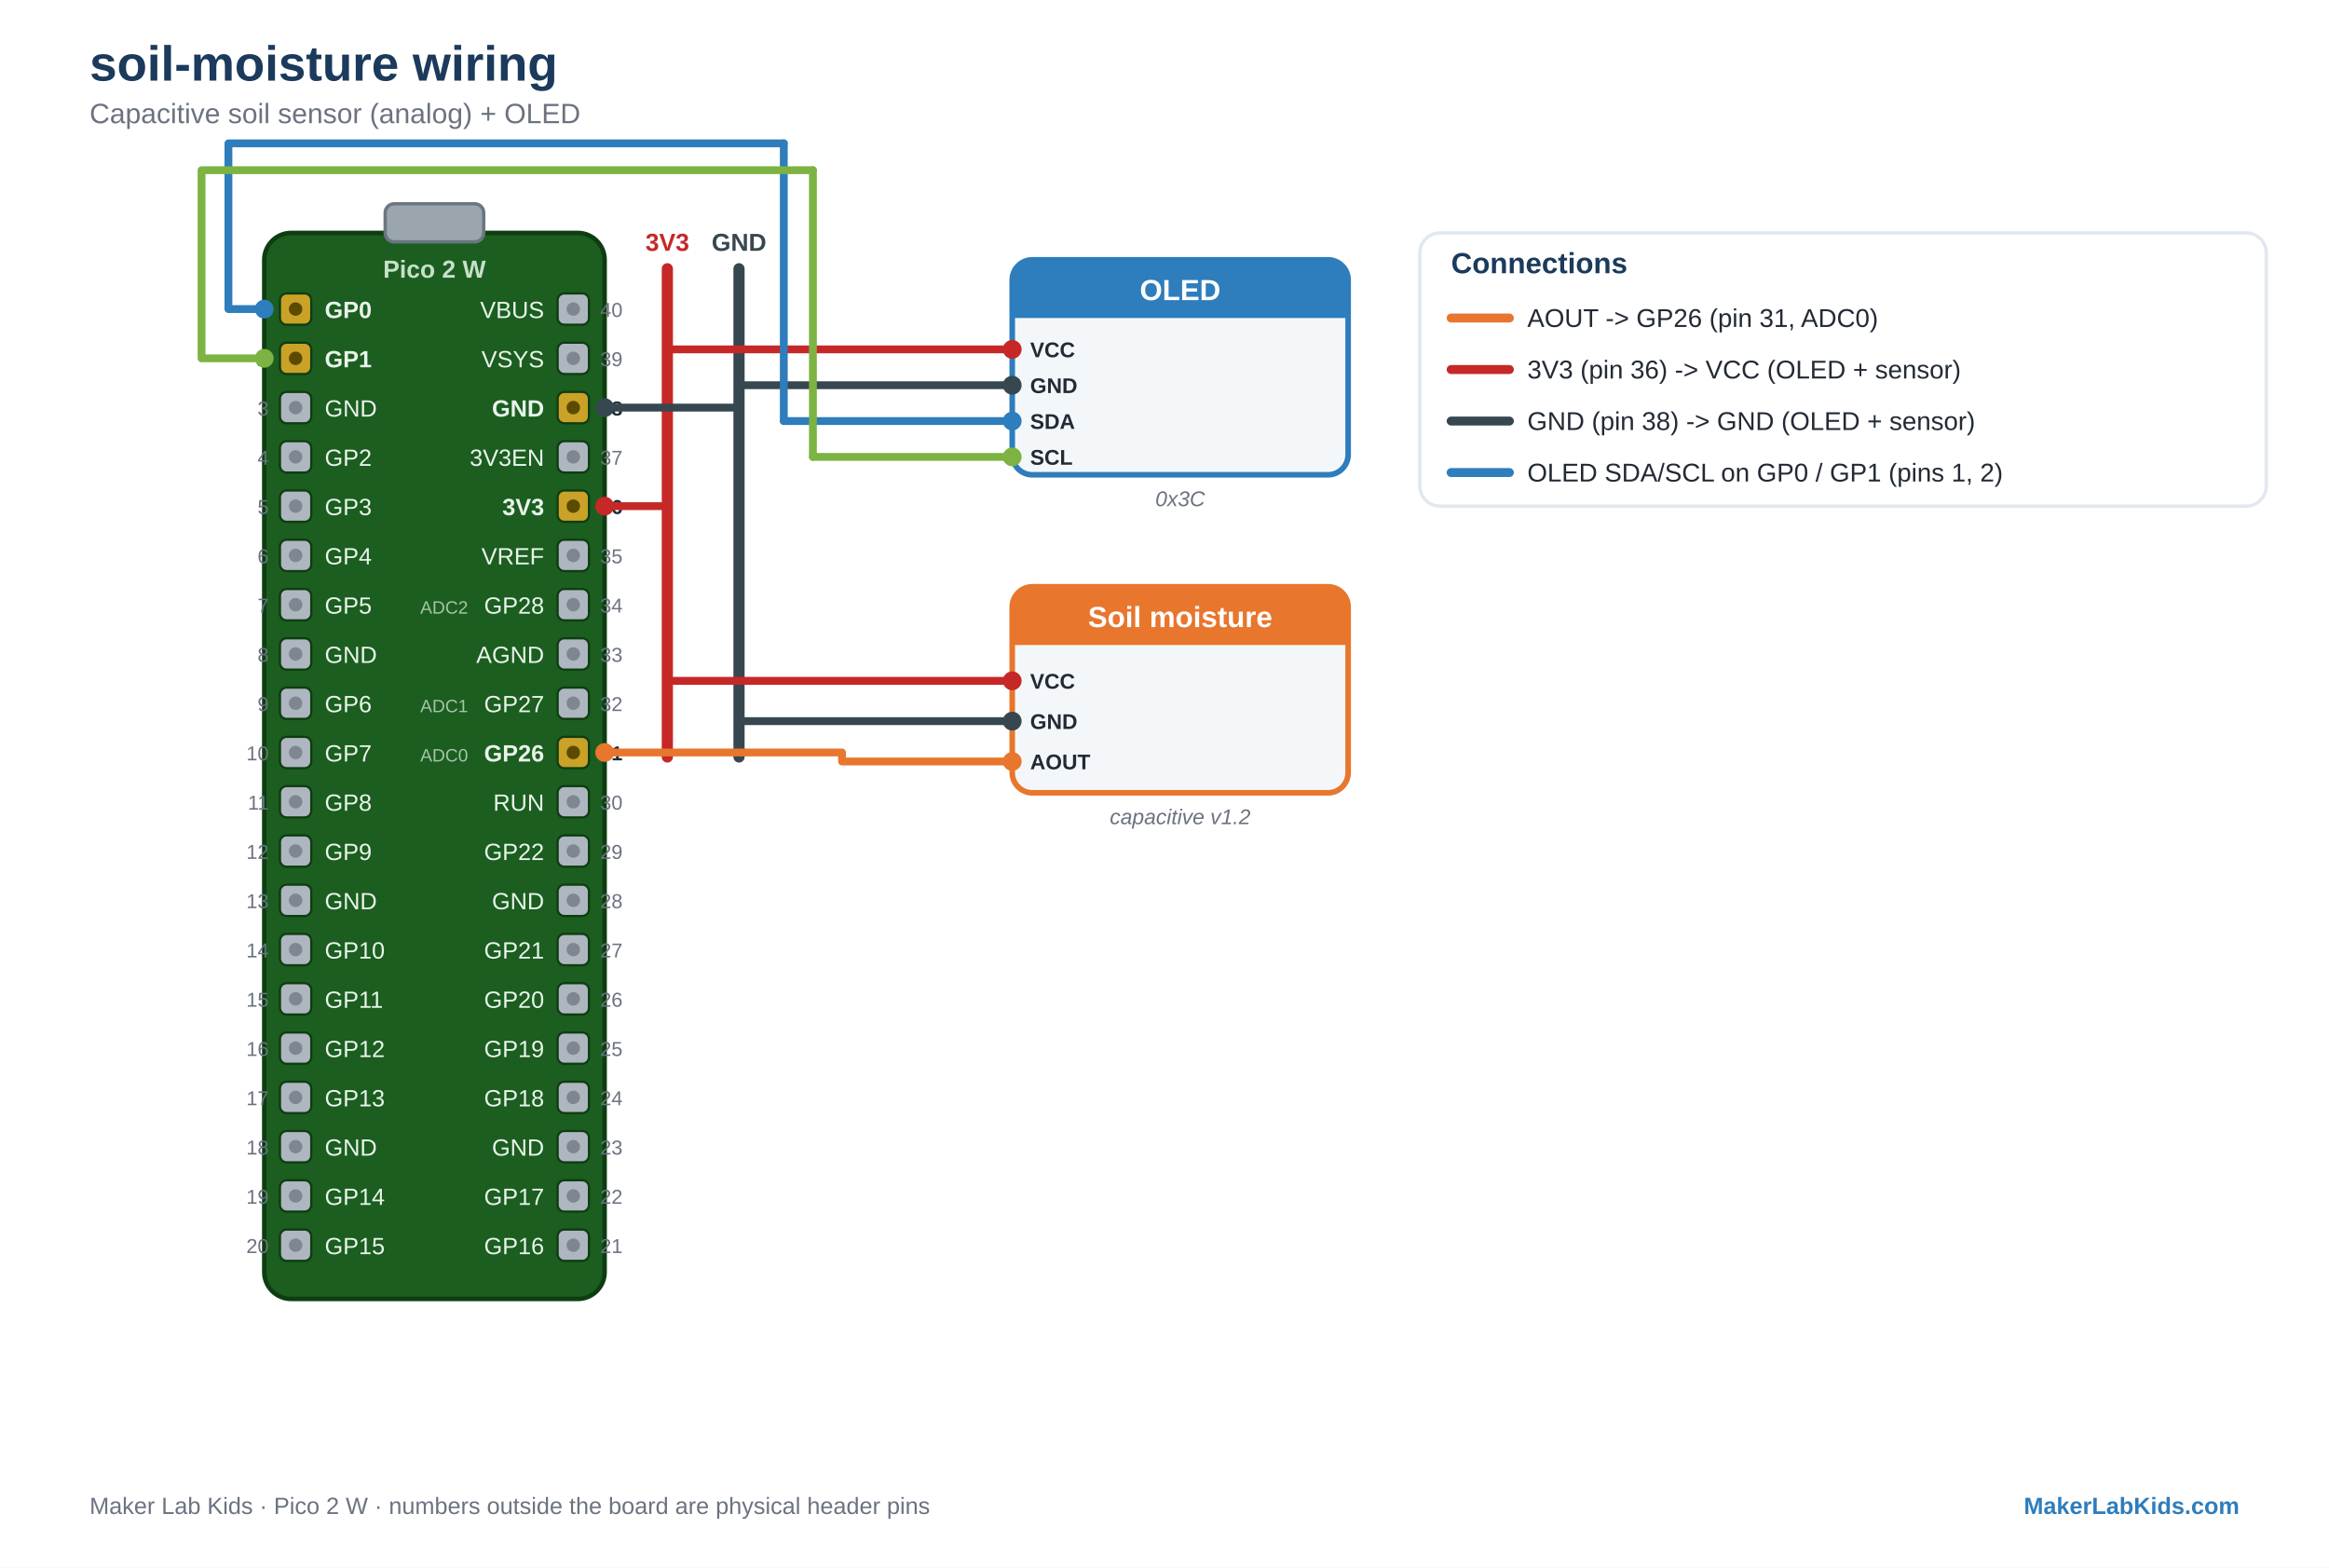
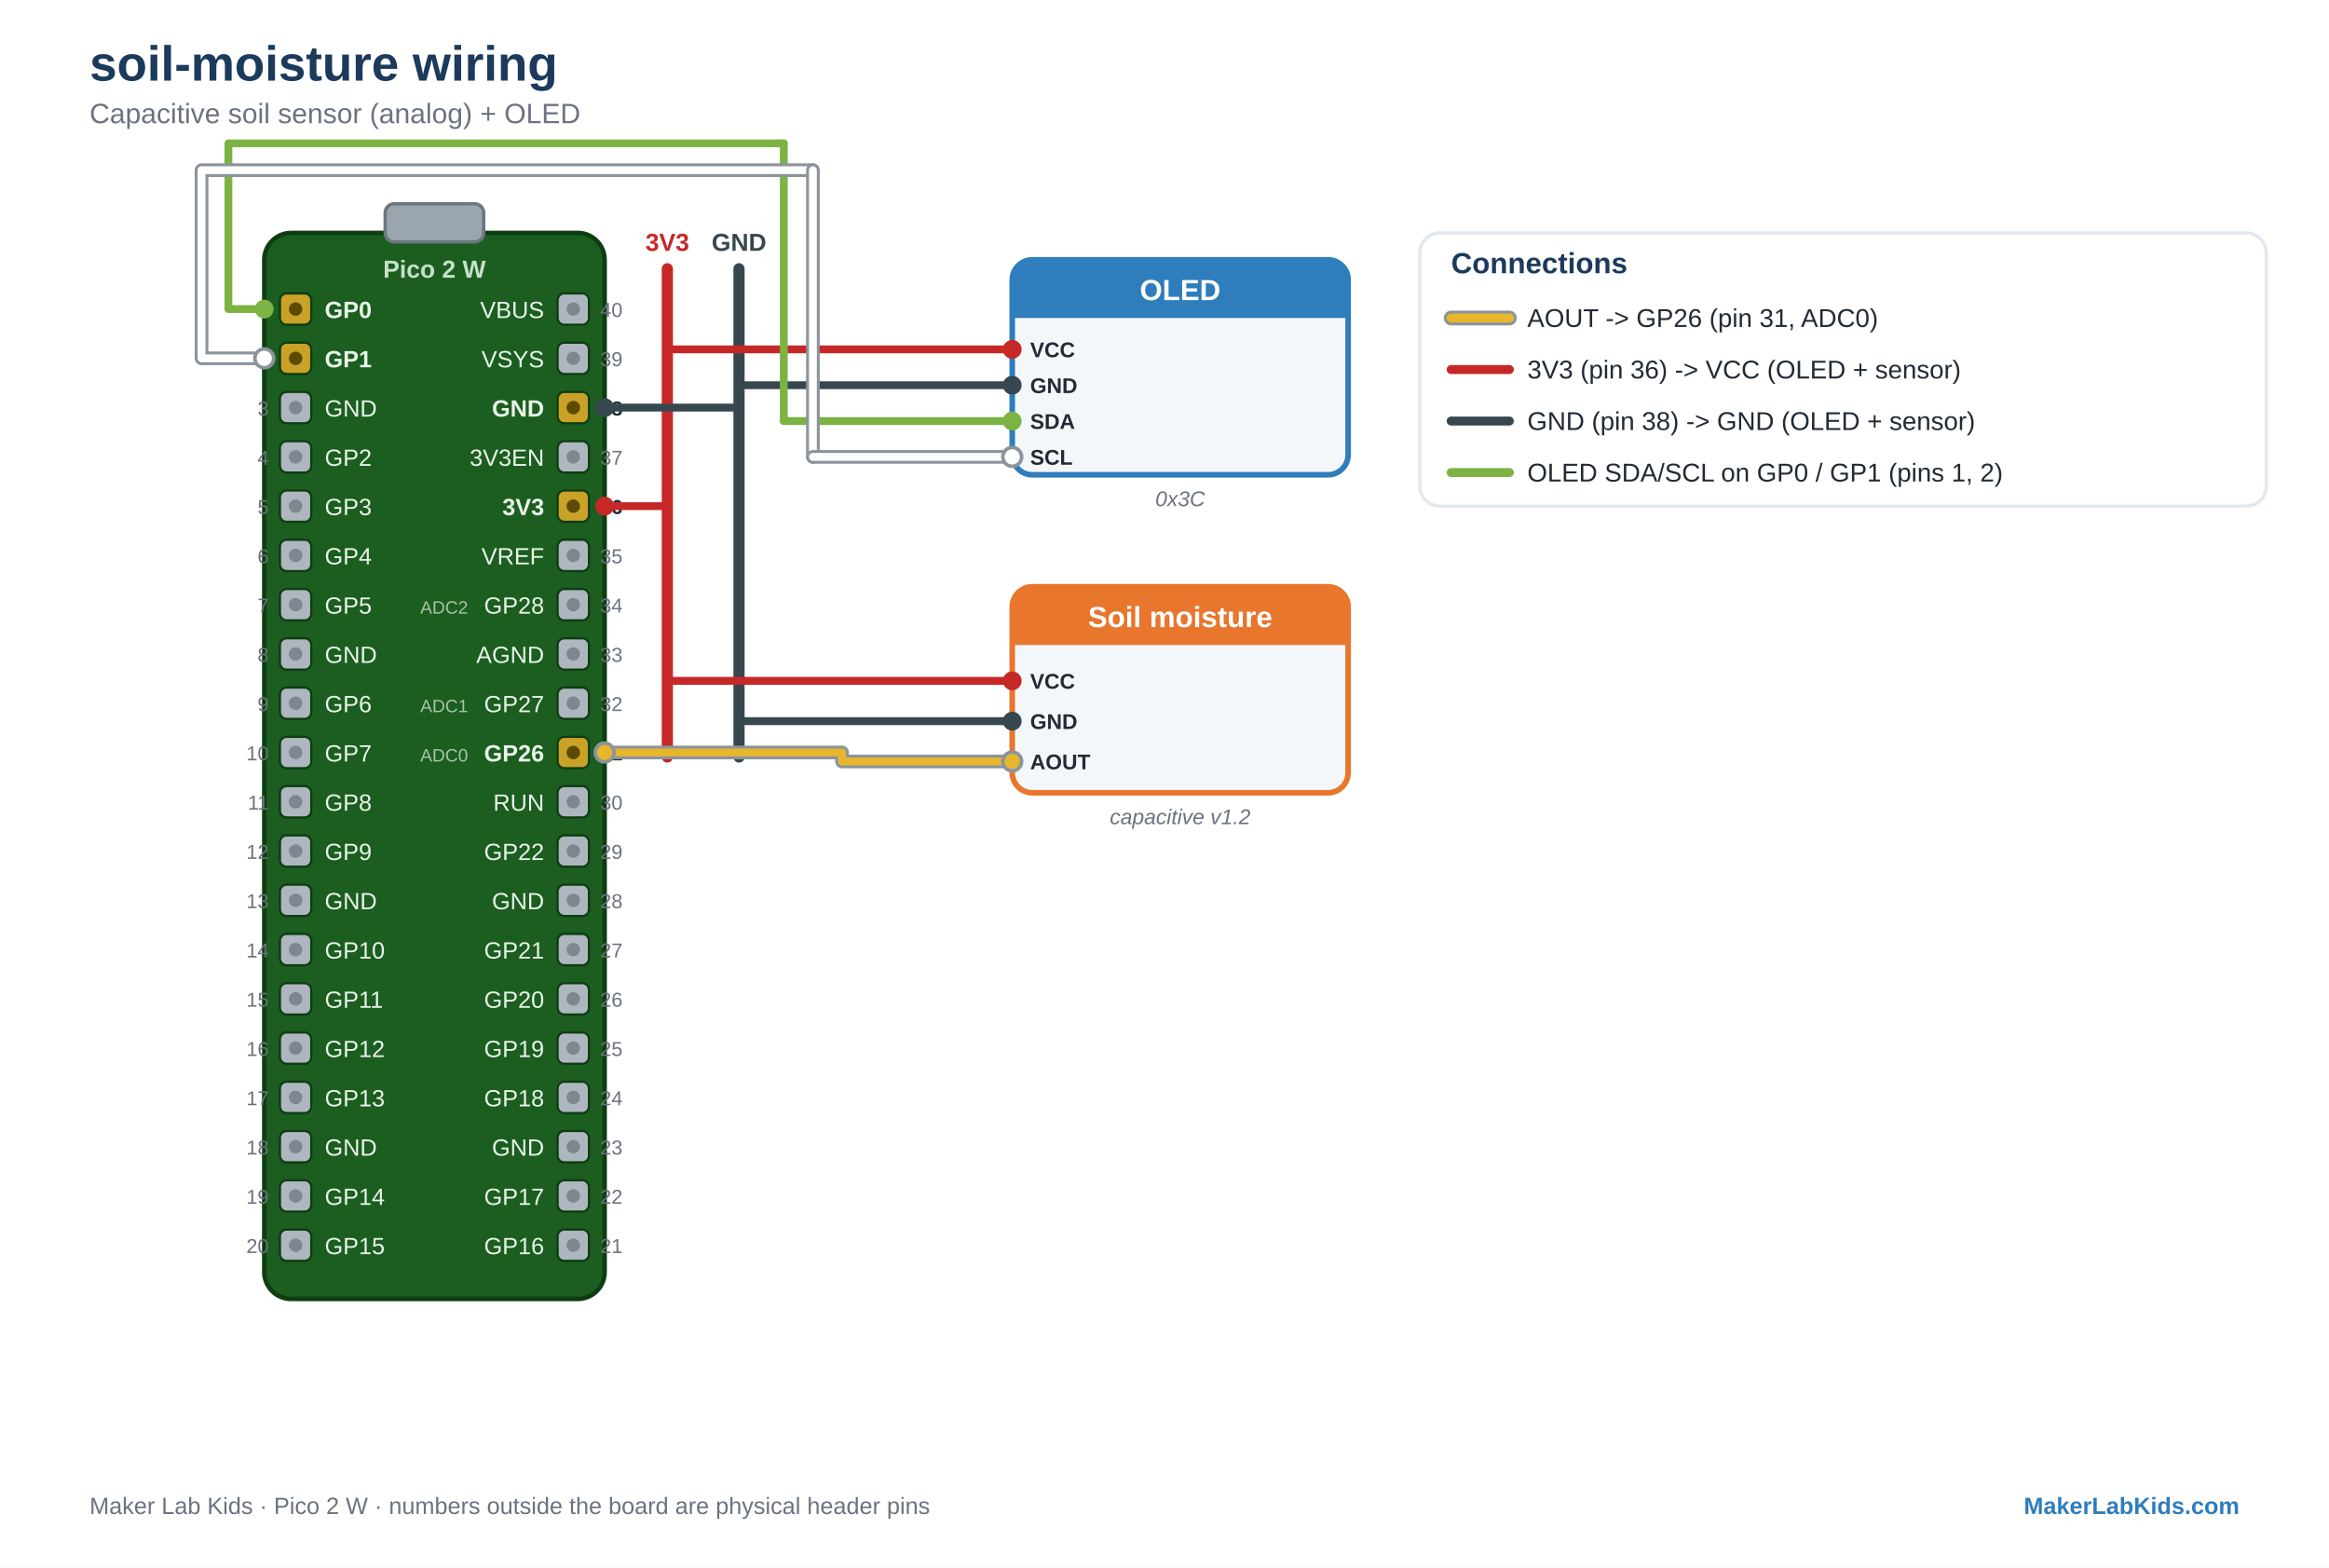
<svg xmlns="http://www.w3.org/2000/svg" viewBox="0 0 1040 700" font-family="Arial, Helvetica, sans-serif">
  <rect width="1040" height="700" fill="#FFFFFF" />
  <text x="40" y="36" font-family="Arial, Helvetica, sans-serif" font-size="22" fill="#1B3A5C" text-anchor="start" font-weight="bold">soil-moisture wiring</text>
  <text x="40" y="55" font-family="Arial, Helvetica, sans-serif" font-size="12.5" fill="#6B7280" text-anchor="start">Capacitive soil sensor (analog) + OLED</text>
  <rect x="118" y="104" width="152" height="476" rx="12" fill="#1B5E20" stroke="#0E3D12" stroke-width="2" />
  <rect x="172" y="91" width="44" height="17" rx="4" fill="#9AA5AD" stroke="#6B7680" stroke-width="1.5" />
  <text x="194" y="124" font-family="Arial, Helvetica, sans-serif" font-size="11" fill="#C7E0C9" text-anchor="middle" font-weight="bold">Pico 2 W</text>
  <rect x="125" y="131" width="14" height="14" rx="3" fill="#C9A227" stroke="#0E3D12" stroke-width="1" />
  <circle cx="132" cy="138" r="3" fill="#5C4A00" />
  <text x="145" y="142" font-family="Arial, Helvetica, sans-serif" font-size="10.5" fill="#EAF4EB" text-anchor="start" font-weight="bold">GP0</text>
  <text x="120" y="141.5" font-family="Arial, Helvetica, sans-serif" font-size="9" fill="#222A35" text-anchor="end" font-weight="bold">1</text>
  <rect x="125" y="153" width="14" height="14" rx="3" fill="#C9A227" stroke="#0E3D12" stroke-width="1" />
  <circle cx="132" cy="160" r="3" fill="#5C4A00" />
  <text x="145" y="164" font-family="Arial, Helvetica, sans-serif" font-size="10.5" fill="#EAF4EB" text-anchor="start" font-weight="bold">GP1</text>
  <text x="120" y="163.5" font-family="Arial, Helvetica, sans-serif" font-size="9" fill="#222A35" text-anchor="end" font-weight="bold">2</text>
  <rect x="125" y="175" width="14" height="14" rx="3" fill="#AEB6BF" stroke="#0E3D12" stroke-width="1" />
  <circle cx="132" cy="182" r="3" fill="#7E8791" />
  <text x="145" y="186" font-family="Arial, Helvetica, sans-serif" font-size="10.5" fill="#EAF4EB" text-anchor="start">GND</text>
  <text x="120" y="185.5" font-family="Arial, Helvetica, sans-serif" font-size="9" fill="#6B7280" text-anchor="end">3</text>
  <rect x="125" y="197" width="14" height="14" rx="3" fill="#AEB6BF" stroke="#0E3D12" stroke-width="1" />
  <circle cx="132" cy="204" r="3" fill="#7E8791" />
  <text x="145" y="208" font-family="Arial, Helvetica, sans-serif" font-size="10.5" fill="#EAF4EB" text-anchor="start">GP2</text>
  <text x="120" y="207.5" font-family="Arial, Helvetica, sans-serif" font-size="9" fill="#6B7280" text-anchor="end">4</text>
  <rect x="125" y="219" width="14" height="14" rx="3" fill="#AEB6BF" stroke="#0E3D12" stroke-width="1" />
  <circle cx="132" cy="226" r="3" fill="#7E8791" />
  <text x="145" y="230" font-family="Arial, Helvetica, sans-serif" font-size="10.5" fill="#EAF4EB" text-anchor="start">GP3</text>
  <text x="120" y="229.5" font-family="Arial, Helvetica, sans-serif" font-size="9" fill="#6B7280" text-anchor="end">5</text>
  <rect x="125" y="241" width="14" height="14" rx="3" fill="#AEB6BF" stroke="#0E3D12" stroke-width="1" />
  <circle cx="132" cy="248" r="3" fill="#7E8791" />
  <text x="145" y="252" font-family="Arial, Helvetica, sans-serif" font-size="10.5" fill="#EAF4EB" text-anchor="start">GP4</text>
  <text x="120" y="251.5" font-family="Arial, Helvetica, sans-serif" font-size="9" fill="#6B7280" text-anchor="end">6</text>
  <rect x="125" y="263" width="14" height="14" rx="3" fill="#AEB6BF" stroke="#0E3D12" stroke-width="1" />
  <circle cx="132" cy="270" r="3" fill="#7E8791" />
  <text x="145" y="274" font-family="Arial, Helvetica, sans-serif" font-size="10.5" fill="#EAF4EB" text-anchor="start">GP5</text>
  <text x="120" y="273.5" font-family="Arial, Helvetica, sans-serif" font-size="9" fill="#6B7280" text-anchor="end">7</text>
  <rect x="125" y="285" width="14" height="14" rx="3" fill="#AEB6BF" stroke="#0E3D12" stroke-width="1" />
  <circle cx="132" cy="292" r="3" fill="#7E8791" />
  <text x="145" y="296" font-family="Arial, Helvetica, sans-serif" font-size="10.5" fill="#EAF4EB" text-anchor="start">GND</text>
  <text x="120" y="295.5" font-family="Arial, Helvetica, sans-serif" font-size="9" fill="#6B7280" text-anchor="end">8</text>
  <rect x="125" y="307" width="14" height="14" rx="3" fill="#AEB6BF" stroke="#0E3D12" stroke-width="1" />
  <circle cx="132" cy="314" r="3" fill="#7E8791" />
  <text x="145" y="318" font-family="Arial, Helvetica, sans-serif" font-size="10.5" fill="#EAF4EB" text-anchor="start">GP6</text>
  <text x="120" y="317.5" font-family="Arial, Helvetica, sans-serif" font-size="9" fill="#6B7280" text-anchor="end">9</text>
  <rect x="125" y="329" width="14" height="14" rx="3" fill="#AEB6BF" stroke="#0E3D12" stroke-width="1" />
  <circle cx="132" cy="336" r="3" fill="#7E8791" />
  <text x="145" y="340" font-family="Arial, Helvetica, sans-serif" font-size="10.5" fill="#EAF4EB" text-anchor="start">GP7</text>
  <text x="120" y="339.5" font-family="Arial, Helvetica, sans-serif" font-size="9" fill="#6B7280" text-anchor="end">10</text>
  <rect x="125" y="351" width="14" height="14" rx="3" fill="#AEB6BF" stroke="#0E3D12" stroke-width="1" />
  <circle cx="132" cy="358" r="3" fill="#7E8791" />
  <text x="145" y="362" font-family="Arial, Helvetica, sans-serif" font-size="10.5" fill="#EAF4EB" text-anchor="start">GP8</text>
  <text x="120" y="361.5" font-family="Arial, Helvetica, sans-serif" font-size="9" fill="#6B7280" text-anchor="end">11</text>
  <rect x="125" y="373" width="14" height="14" rx="3" fill="#AEB6BF" stroke="#0E3D12" stroke-width="1" />
  <circle cx="132" cy="380" r="3" fill="#7E8791" />
  <text x="145" y="384" font-family="Arial, Helvetica, sans-serif" font-size="10.5" fill="#EAF4EB" text-anchor="start">GP9</text>
  <text x="120" y="383.5" font-family="Arial, Helvetica, sans-serif" font-size="9" fill="#6B7280" text-anchor="end">12</text>
  <rect x="125" y="395" width="14" height="14" rx="3" fill="#AEB6BF" stroke="#0E3D12" stroke-width="1" />
  <circle cx="132" cy="402" r="3" fill="#7E8791" />
  <text x="145" y="406" font-family="Arial, Helvetica, sans-serif" font-size="10.5" fill="#EAF4EB" text-anchor="start">GND</text>
  <text x="120" y="405.5" font-family="Arial, Helvetica, sans-serif" font-size="9" fill="#6B7280" text-anchor="end">13</text>
  <rect x="125" y="417" width="14" height="14" rx="3" fill="#AEB6BF" stroke="#0E3D12" stroke-width="1" />
  <circle cx="132" cy="424" r="3" fill="#7E8791" />
  <text x="145" y="428" font-family="Arial, Helvetica, sans-serif" font-size="10.5" fill="#EAF4EB" text-anchor="start">GP10</text>
  <text x="120" y="427.5" font-family="Arial, Helvetica, sans-serif" font-size="9" fill="#6B7280" text-anchor="end">14</text>
  <rect x="125" y="439" width="14" height="14" rx="3" fill="#AEB6BF" stroke="#0E3D12" stroke-width="1" />
  <circle cx="132" cy="446" r="3" fill="#7E8791" />
  <text x="145" y="450" font-family="Arial, Helvetica, sans-serif" font-size="10.5" fill="#EAF4EB" text-anchor="start">GP11</text>
  <text x="120" y="449.5" font-family="Arial, Helvetica, sans-serif" font-size="9" fill="#6B7280" text-anchor="end">15</text>
  <rect x="125" y="461" width="14" height="14" rx="3" fill="#AEB6BF" stroke="#0E3D12" stroke-width="1" />
  <circle cx="132" cy="468" r="3" fill="#7E8791" />
  <text x="145" y="472" font-family="Arial, Helvetica, sans-serif" font-size="10.5" fill="#EAF4EB" text-anchor="start">GP12</text>
  <text x="120" y="471.5" font-family="Arial, Helvetica, sans-serif" font-size="9" fill="#6B7280" text-anchor="end">16</text>
  <rect x="125" y="483" width="14" height="14" rx="3" fill="#AEB6BF" stroke="#0E3D12" stroke-width="1" />
  <circle cx="132" cy="490" r="3" fill="#7E8791" />
  <text x="145" y="494" font-family="Arial, Helvetica, sans-serif" font-size="10.5" fill="#EAF4EB" text-anchor="start">GP13</text>
  <text x="120" y="493.5" font-family="Arial, Helvetica, sans-serif" font-size="9" fill="#6B7280" text-anchor="end">17</text>
  <rect x="125" y="505" width="14" height="14" rx="3" fill="#AEB6BF" stroke="#0E3D12" stroke-width="1" />
  <circle cx="132" cy="512" r="3" fill="#7E8791" />
  <text x="145" y="516" font-family="Arial, Helvetica, sans-serif" font-size="10.5" fill="#EAF4EB" text-anchor="start">GND</text>
  <text x="120" y="515.5" font-family="Arial, Helvetica, sans-serif" font-size="9" fill="#6B7280" text-anchor="end">18</text>
  <rect x="125" y="527" width="14" height="14" rx="3" fill="#AEB6BF" stroke="#0E3D12" stroke-width="1" />
  <circle cx="132" cy="534" r="3" fill="#7E8791" />
  <text x="145" y="538" font-family="Arial, Helvetica, sans-serif" font-size="10.5" fill="#EAF4EB" text-anchor="start">GP14</text>
  <text x="120" y="537.5" font-family="Arial, Helvetica, sans-serif" font-size="9" fill="#6B7280" text-anchor="end">19</text>
  <rect x="125" y="549" width="14" height="14" rx="3" fill="#AEB6BF" stroke="#0E3D12" stroke-width="1" />
  <circle cx="132" cy="556" r="3" fill="#7E8791" />
  <text x="145" y="560" font-family="Arial, Helvetica, sans-serif" font-size="10.5" fill="#EAF4EB" text-anchor="start">GP15</text>
  <text x="120" y="559.5" font-family="Arial, Helvetica, sans-serif" font-size="9" fill="#6B7280" text-anchor="end">20</text>
  <rect x="249" y="549" width="14" height="14" rx="3" fill="#AEB6BF" stroke="#0E3D12" stroke-width="1" />
  <circle cx="256" cy="556" r="3" fill="#7E8791" />
  <text x="243" y="560" font-family="Arial, Helvetica, sans-serif" font-size="10.5" fill="#EAF4EB" text-anchor="end">GP16</text>
  <text x="268" y="559.5" font-family="Arial, Helvetica, sans-serif" font-size="9" fill="#6B7280" text-anchor="start">21</text>
  <rect x="249" y="527" width="14" height="14" rx="3" fill="#AEB6BF" stroke="#0E3D12" stroke-width="1" />
  <circle cx="256" cy="534" r="3" fill="#7E8791" />
  <text x="243" y="538" font-family="Arial, Helvetica, sans-serif" font-size="10.5" fill="#EAF4EB" text-anchor="end">GP17</text>
  <text x="268" y="537.5" font-family="Arial, Helvetica, sans-serif" font-size="9" fill="#6B7280" text-anchor="start">22</text>
  <rect x="249" y="505" width="14" height="14" rx="3" fill="#AEB6BF" stroke="#0E3D12" stroke-width="1" />
  <circle cx="256" cy="512" r="3" fill="#7E8791" />
  <text x="243" y="516" font-family="Arial, Helvetica, sans-serif" font-size="10.5" fill="#EAF4EB" text-anchor="end">GND</text>
  <text x="268" y="515.5" font-family="Arial, Helvetica, sans-serif" font-size="9" fill="#6B7280" text-anchor="start">23</text>
  <rect x="249" y="483" width="14" height="14" rx="3" fill="#AEB6BF" stroke="#0E3D12" stroke-width="1" />
  <circle cx="256" cy="490" r="3" fill="#7E8791" />
  <text x="243" y="494" font-family="Arial, Helvetica, sans-serif" font-size="10.5" fill="#EAF4EB" text-anchor="end">GP18</text>
  <text x="268" y="493.5" font-family="Arial, Helvetica, sans-serif" font-size="9" fill="#6B7280" text-anchor="start">24</text>
  <rect x="249" y="461" width="14" height="14" rx="3" fill="#AEB6BF" stroke="#0E3D12" stroke-width="1" />
  <circle cx="256" cy="468" r="3" fill="#7E8791" />
  <text x="243" y="472" font-family="Arial, Helvetica, sans-serif" font-size="10.5" fill="#EAF4EB" text-anchor="end">GP19</text>
  <text x="268" y="471.5" font-family="Arial, Helvetica, sans-serif" font-size="9" fill="#6B7280" text-anchor="start">25</text>
  <rect x="249" y="439" width="14" height="14" rx="3" fill="#AEB6BF" stroke="#0E3D12" stroke-width="1" />
  <circle cx="256" cy="446" r="3" fill="#7E8791" />
  <text x="243" y="450" font-family="Arial, Helvetica, sans-serif" font-size="10.5" fill="#EAF4EB" text-anchor="end">GP20</text>
  <text x="268" y="449.5" font-family="Arial, Helvetica, sans-serif" font-size="9" fill="#6B7280" text-anchor="start">26</text>
  <rect x="249" y="417" width="14" height="14" rx="3" fill="#AEB6BF" stroke="#0E3D12" stroke-width="1" />
  <circle cx="256" cy="424" r="3" fill="#7E8791" />
  <text x="243" y="428" font-family="Arial, Helvetica, sans-serif" font-size="10.5" fill="#EAF4EB" text-anchor="end">GP21</text>
  <text x="268" y="427.5" font-family="Arial, Helvetica, sans-serif" font-size="9" fill="#6B7280" text-anchor="start">27</text>
  <rect x="249" y="395" width="14" height="14" rx="3" fill="#AEB6BF" stroke="#0E3D12" stroke-width="1" />
  <circle cx="256" cy="402" r="3" fill="#7E8791" />
  <text x="243" y="406" font-family="Arial, Helvetica, sans-serif" font-size="10.5" fill="#EAF4EB" text-anchor="end">GND</text>
  <text x="268" y="405.5" font-family="Arial, Helvetica, sans-serif" font-size="9" fill="#6B7280" text-anchor="start">28</text>
  <rect x="249" y="373" width="14" height="14" rx="3" fill="#AEB6BF" stroke="#0E3D12" stroke-width="1" />
  <circle cx="256" cy="380" r="3" fill="#7E8791" />
  <text x="243" y="384" font-family="Arial, Helvetica, sans-serif" font-size="10.5" fill="#EAF4EB" text-anchor="end">GP22</text>
  <text x="268" y="383.5" font-family="Arial, Helvetica, sans-serif" font-size="9" fill="#6B7280" text-anchor="start">29</text>
  <rect x="249" y="351" width="14" height="14" rx="3" fill="#AEB6BF" stroke="#0E3D12" stroke-width="1" />
  <circle cx="256" cy="358" r="3" fill="#7E8791" />
  <text x="243" y="362" font-family="Arial, Helvetica, sans-serif" font-size="10.5" fill="#EAF4EB" text-anchor="end">RUN</text>
  <text x="268" y="361.5" font-family="Arial, Helvetica, sans-serif" font-size="9" fill="#6B7280" text-anchor="start">30</text>
  <rect x="249" y="329" width="14" height="14" rx="3" fill="#C9A227" stroke="#0E3D12" stroke-width="1" />
  <circle cx="256" cy="336" r="3" fill="#5C4A00" />
  <text x="243" y="340" font-family="Arial, Helvetica, sans-serif" font-size="10.5" fill="#EAF4EB" text-anchor="end" font-weight="bold">GP26</text>
  <text x="209" y="340" font-family="Arial, Helvetica, sans-serif" font-size="8" fill="#A6C4A8" text-anchor="end">ADC0</text>
  <text x="268" y="339.5" font-family="Arial, Helvetica, sans-serif" font-size="9" fill="#222A35" text-anchor="start" font-weight="bold">31</text>
  <rect x="249" y="307" width="14" height="14" rx="3" fill="#AEB6BF" stroke="#0E3D12" stroke-width="1" />
  <circle cx="256" cy="314" r="3" fill="#7E8791" />
  <text x="243" y="318" font-family="Arial, Helvetica, sans-serif" font-size="10.5" fill="#EAF4EB" text-anchor="end">GP27</text>
  <text x="209" y="318" font-family="Arial, Helvetica, sans-serif" font-size="8" fill="#A6C4A8" text-anchor="end">ADC1</text>
  <text x="268" y="317.5" font-family="Arial, Helvetica, sans-serif" font-size="9" fill="#6B7280" text-anchor="start">32</text>
  <rect x="249" y="285" width="14" height="14" rx="3" fill="#AEB6BF" stroke="#0E3D12" stroke-width="1" />
  <circle cx="256" cy="292" r="3" fill="#7E8791" />
  <text x="243" y="296" font-family="Arial, Helvetica, sans-serif" font-size="10.5" fill="#EAF4EB" text-anchor="end">AGND</text>
  <text x="268" y="295.5" font-family="Arial, Helvetica, sans-serif" font-size="9" fill="#6B7280" text-anchor="start">33</text>
  <rect x="249" y="263" width="14" height="14" rx="3" fill="#AEB6BF" stroke="#0E3D12" stroke-width="1" />
  <circle cx="256" cy="270" r="3" fill="#7E8791" />
  <text x="243" y="274" font-family="Arial, Helvetica, sans-serif" font-size="10.5" fill="#EAF4EB" text-anchor="end">GP28</text>
  <text x="209" y="274" font-family="Arial, Helvetica, sans-serif" font-size="8" fill="#A6C4A8" text-anchor="end">ADC2</text>
  <text x="268" y="273.5" font-family="Arial, Helvetica, sans-serif" font-size="9" fill="#6B7280" text-anchor="start">34</text>
  <rect x="249" y="241" width="14" height="14" rx="3" fill="#AEB6BF" stroke="#0E3D12" stroke-width="1" />
  <circle cx="256" cy="248" r="3" fill="#7E8791" />
  <text x="243" y="252" font-family="Arial, Helvetica, sans-serif" font-size="10.5" fill="#EAF4EB" text-anchor="end">VREF</text>
  <text x="268" y="251.5" font-family="Arial, Helvetica, sans-serif" font-size="9" fill="#6B7280" text-anchor="start">35</text>
  <rect x="249" y="219" width="14" height="14" rx="3" fill="#C9A227" stroke="#0E3D12" stroke-width="1" />
  <circle cx="256" cy="226" r="3" fill="#5C4A00" />
  <text x="243" y="230" font-family="Arial, Helvetica, sans-serif" font-size="10.5" fill="#EAF4EB" text-anchor="end" font-weight="bold">3V3</text>
  <text x="268" y="229.5" font-family="Arial, Helvetica, sans-serif" font-size="9" fill="#222A35" text-anchor="start" font-weight="bold">36</text>
  <rect x="249" y="197" width="14" height="14" rx="3" fill="#AEB6BF" stroke="#0E3D12" stroke-width="1" />
  <circle cx="256" cy="204" r="3" fill="#7E8791" />
  <text x="243" y="208" font-family="Arial, Helvetica, sans-serif" font-size="10.5" fill="#EAF4EB" text-anchor="end">3V3EN</text>
  <text x="268" y="207.5" font-family="Arial, Helvetica, sans-serif" font-size="9" fill="#6B7280" text-anchor="start">37</text>
  <rect x="249" y="175" width="14" height="14" rx="3" fill="#C9A227" stroke="#0E3D12" stroke-width="1" />
  <circle cx="256" cy="182" r="3" fill="#5C4A00" />
  <text x="243" y="186" font-family="Arial, Helvetica, sans-serif" font-size="10.5" fill="#EAF4EB" text-anchor="end" font-weight="bold">GND</text>
  <text x="268" y="185.5" font-family="Arial, Helvetica, sans-serif" font-size="9" fill="#222A35" text-anchor="start" font-weight="bold">38</text>
  <rect x="249" y="153" width="14" height="14" rx="3" fill="#AEB6BF" stroke="#0E3D12" stroke-width="1" />
  <circle cx="256" cy="160" r="3" fill="#7E8791" />
  <text x="243" y="164" font-family="Arial, Helvetica, sans-serif" font-size="10.5" fill="#EAF4EB" text-anchor="end">VSYS</text>
  <text x="268" y="163.5" font-family="Arial, Helvetica, sans-serif" font-size="9" fill="#6B7280" text-anchor="start">39</text>
  <rect x="249" y="131" width="14" height="14" rx="3" fill="#AEB6BF" stroke="#0E3D12" stroke-width="1" />
  <circle cx="256" cy="138" r="3" fill="#7E8791" />
  <text x="243" y="142" font-family="Arial, Helvetica, sans-serif" font-size="10.5" fill="#EAF4EB" text-anchor="end">VBUS</text>
  <text x="268" y="141.5" font-family="Arial, Helvetica, sans-serif" font-size="9" fill="#6B7280" text-anchor="start">40</text>
  <path d="M298 120 L298 338" fill="none" stroke="#C62828" stroke-width="5" stroke-linejoin="round" stroke-linecap="round" />
  <path d="M330 120 L330 338" fill="none" stroke="#37474F" stroke-width="5" stroke-linejoin="round" stroke-linecap="round" />
  <text x="298" y="112" font-family="Arial, Helvetica, sans-serif" font-size="11" fill="#C62828" text-anchor="middle" font-weight="bold">3V3</text>
  <text x="330" y="112" font-family="Arial, Helvetica, sans-serif" font-size="11" fill="#37474F" text-anchor="middle" font-weight="bold">GND</text>
  <path d="M270 226 L298 226" fill="none" stroke="#C62828" stroke-width="3.5" stroke-linejoin="round" stroke-linecap="round" />
  <circle cx="270" cy="226" r="4.2" fill="#C62828" />
  <path d="M270 182 L330 182" fill="none" stroke="#37474F" stroke-width="3.5" stroke-linejoin="round" stroke-linecap="round" />
  <circle cx="270" cy="182" r="4.2" fill="#37474F" />
  <rect x="452" y="116" width="150" height="96" rx="9" fill="#F4F7FA" stroke="#2E7DBC" stroke-width="2.5" />
  <path d="M452 125 q0 -9 9 -9 h132 q9 0 9 9 v17 h-150 z" fill="#2E7DBC" />
  <text x="527" y="134" font-family="Arial, Helvetica, sans-serif" font-size="13" fill="#FFFFFF" text-anchor="middle" font-weight="bold">OLED</text>
  <text x="527" y="226" font-family="Arial, Helvetica, sans-serif" font-size="9.5" fill="#6B7280" text-anchor="middle" font-style="italic">0x3C</text>
  <text x="460" y="159.5" font-family="Arial, Helvetica, sans-serif" font-size="9.5" fill="#222A35" text-anchor="start" font-weight="bold">VCC</text>
  <text x="460" y="175.5" font-family="Arial, Helvetica, sans-serif" font-size="9.5" fill="#222A35" text-anchor="start" font-weight="bold">GND</text>
  <text x="460" y="191.5" font-family="Arial, Helvetica, sans-serif" font-size="9.5" fill="#222A35" text-anchor="start" font-weight="bold">SDA</text>
  <text x="460" y="207.5" font-family="Arial, Helvetica, sans-serif" font-size="9.5" fill="#222A35" text-anchor="start" font-weight="bold">SCL</text>
  <rect x="452" y="262" width="150" height="92" rx="9" fill="#F4F7FA" stroke="#E8762C" stroke-width="2.5" />
  <path d="M452 271 q0 -9 9 -9 h132 q9 0 9 9 v17 h-150 z" fill="#E8762C" />
  <text x="527" y="280" font-family="Arial, Helvetica, sans-serif" font-size="13" fill="#FFFFFF" text-anchor="middle" font-weight="bold">Soil moisture</text>
  <text x="527" y="368" font-family="Arial, Helvetica, sans-serif" font-size="9.5" fill="#6B7280" text-anchor="middle" font-style="italic">capacitive v1.2</text>
  <text x="460" y="307.5" font-family="Arial, Helvetica, sans-serif" font-size="9.5" fill="#222A35" text-anchor="start" font-weight="bold">VCC</text>
  <text x="460" y="325.5" font-family="Arial, Helvetica, sans-serif" font-size="9.5" fill="#222A35" text-anchor="start" font-weight="bold">GND</text>
  <text x="460" y="343.5" font-family="Arial, Helvetica, sans-serif" font-size="9.5" fill="#222A35" text-anchor="start" font-weight="bold">AOUT</text>
  <path d="M298 156 L452 156" fill="none" stroke="#C62828" stroke-width="3.5" stroke-linejoin="round" stroke-linecap="round" />
  <circle cx="452" cy="156" r="4.2" fill="#C62828" />
  <path d="M330 172 L452 172" fill="none" stroke="#37474F" stroke-width="3.5" stroke-linejoin="round" stroke-linecap="round" />
  <circle cx="452" cy="172" r="4.2" fill="#37474F" />
-   <path d="M118 138 L102 138 L102 64 L350 64" fill="none" stroke="#2E7DBC" stroke-width="3.5" stroke-linejoin="round" stroke-linecap="round" />
-   <circle cx="118" cy="138" r="4.2" fill="#2E7DBC" />
-   <path d="M350 64 L350 188" fill="none" stroke="#2E7DBC" stroke-width="3.5" stroke-linejoin="round" stroke-linecap="round" />
-   <path d="M350 188 L452 188" fill="none" stroke="#2E7DBC" stroke-width="3.5" stroke-linejoin="round" stroke-linecap="round" />
-   <circle cx="452" cy="188" r="4.2" fill="#2E7DBC" />
-   <path d="M118 160 L90 160 L90 76 L363 76" fill="none" stroke="#7CB342" stroke-width="3.5" stroke-linejoin="round" stroke-linecap="round" />
-   <circle cx="118" cy="160" r="4.2" fill="#7CB342" />
-   <path d="M363 76 L363 204" fill="none" stroke="#7CB342" stroke-width="3.5" stroke-linejoin="round" stroke-linecap="round" />
-   <path d="M363 204 L452 204" fill="none" stroke="#7CB342" stroke-width="3.5" stroke-linejoin="round" stroke-linecap="round" />
-   <circle cx="452" cy="204" r="4.2" fill="#7CB342" />
+   <path d="M118 138 L102 138 L102 64 L350 64" fill="none" stroke="#7CB342" stroke-width="3.5" stroke-linejoin="round" stroke-linecap="round" />
+   <circle cx="118" cy="138" r="4.2" fill="#7CB342" />
+   <path d="M350 64 L350 188" fill="none" stroke="#7CB342" stroke-width="3.5" stroke-linejoin="round" stroke-linecap="round" />
+   <path d="M350 188 L452 188" fill="none" stroke="#7CB342" stroke-width="3.5" stroke-linejoin="round" stroke-linecap="round" />
+   <circle cx="452" cy="188" r="4.2" fill="#7CB342" />
+   <path d="M118 160 L90 160 L90 76 L363 76" fill="none" stroke="#8B949C" stroke-width="6.1" stroke-linejoin="round" stroke-linecap="round" />
+   <path d="M118 160 L90 160 L90 76 L363 76" fill="none" stroke="#FFFFFF" stroke-width="3.5" stroke-linejoin="round" stroke-linecap="round" />
+   <circle cx="118" cy="160" r="4.2" fill="#FFFFFF" stroke="#8B949C" stroke-width="1.6" />
+   <path d="M363 76 L363 204" fill="none" stroke="#8B949C" stroke-width="6.1" stroke-linejoin="round" stroke-linecap="round" />
+   <path d="M363 76 L363 204" fill="none" stroke="#FFFFFF" stroke-width="3.5" stroke-linejoin="round" stroke-linecap="round" />
+   <path d="M363 204 L452 204" fill="none" stroke="#8B949C" stroke-width="6.1" stroke-linejoin="round" stroke-linecap="round" />
+   <path d="M363 204 L452 204" fill="none" stroke="#FFFFFF" stroke-width="3.5" stroke-linejoin="round" stroke-linecap="round" />
+   <circle cx="452" cy="204" r="4.2" fill="#FFFFFF" stroke="#8B949C" stroke-width="1.6" />
  <path d="M298 304 L452 304" fill="none" stroke="#C62828" stroke-width="3.5" stroke-linejoin="round" stroke-linecap="round" />
  <circle cx="452" cy="304" r="4.2" fill="#C62828" />
  <path d="M330 322 L452 322" fill="none" stroke="#37474F" stroke-width="3.5" stroke-linejoin="round" stroke-linecap="round" />
  <circle cx="452" cy="322" r="4.2" fill="#37474F" />
-   <path d="M270 336 L376 336 L376 340 L452 340" fill="none" stroke="#E8762C" stroke-width="3.5" stroke-linejoin="round" stroke-linecap="round" />
-   <circle cx="270" cy="336" r="4.2" fill="#E8762C" />
-   <circle cx="452" cy="340" r="4.2" fill="#E8762C" />
+   <path d="M270 336 L376 336 L376 340 L452 340" fill="none" stroke="#8B949C" stroke-width="6.1" stroke-linejoin="round" stroke-linecap="round" />
+   <path d="M270 336 L376 336 L376 340 L452 340" fill="none" stroke="#E8B62C" stroke-width="3.5" stroke-linejoin="round" stroke-linecap="round" />
+   <circle cx="270" cy="336" r="4.2" fill="#E8B62C" stroke="#8B949C" stroke-width="1.6" />
+   <circle cx="452" cy="340" r="4.2" fill="#E8B62C" stroke="#8B949C" stroke-width="1.6" />
  <rect x="634" y="104" width="378" height="122" rx="9" fill="#FFFFFF" stroke="#E1E8EF" stroke-width="1.5" />
  <text x="648" y="122" font-family="Arial, Helvetica, sans-serif" font-size="13" fill="#1B3A5C" text-anchor="start" font-weight="bold">Connections</text>
-   <line x1="648" y1="142" x2="674" y2="142" stroke="#E8762C" stroke-width="4" stroke-linecap="round" />
+   <line x1="648" y1="142" x2="674" y2="142" stroke="#8B949C" stroke-width="6.6" stroke-linecap="round" />
+   <line x1="648" y1="142" x2="674" y2="142" stroke="#E8B62C" stroke-width="4" stroke-linecap="round" />
  <text x="682" y="146" font-family="Arial, Helvetica, sans-serif" font-size="11.5" fill="#222A35" text-anchor="start">AOUT -&gt; GP26 (pin 31, ADC0)</text>
  <line x1="648" y1="165" x2="674" y2="165" stroke="#C62828" stroke-width="4" stroke-linecap="round" />
  <text x="682" y="169" font-family="Arial, Helvetica, sans-serif" font-size="11.5" fill="#222A35" text-anchor="start">3V3 (pin 36) -&gt; VCC (OLED + sensor)</text>
  <line x1="648" y1="188" x2="674" y2="188" stroke="#37474F" stroke-width="4" stroke-linecap="round" />
  <text x="682" y="192" font-family="Arial, Helvetica, sans-serif" font-size="11.5" fill="#222A35" text-anchor="start">GND (pin 38) -&gt; GND (OLED + sensor)</text>
-   <line x1="648" y1="211" x2="674" y2="211" stroke="#2E7DBC" stroke-width="4" stroke-linecap="round" />
+   <line x1="648" y1="211" x2="674" y2="211" stroke="#7CB342" stroke-width="4" stroke-linecap="round" />
  <text x="682" y="215" font-family="Arial, Helvetica, sans-serif" font-size="11.5" fill="#222A35" text-anchor="start">OLED SDA/SCL on GP0 / GP1 (pins 1, 2)</text>
  <text x="40" y="676" font-family="Arial, Helvetica, sans-serif" font-size="10.5" fill="#6B7280" text-anchor="start">Maker Lab Kids  ·  Pico 2 W  ·  numbers outside the board are physical header pins</text>
  <text x="1000" y="676" font-family="Arial, Helvetica, sans-serif" font-size="10.5" fill="#2E7DBC" text-anchor="end" font-weight="bold">MakerLabKids.com</text>
</svg>
